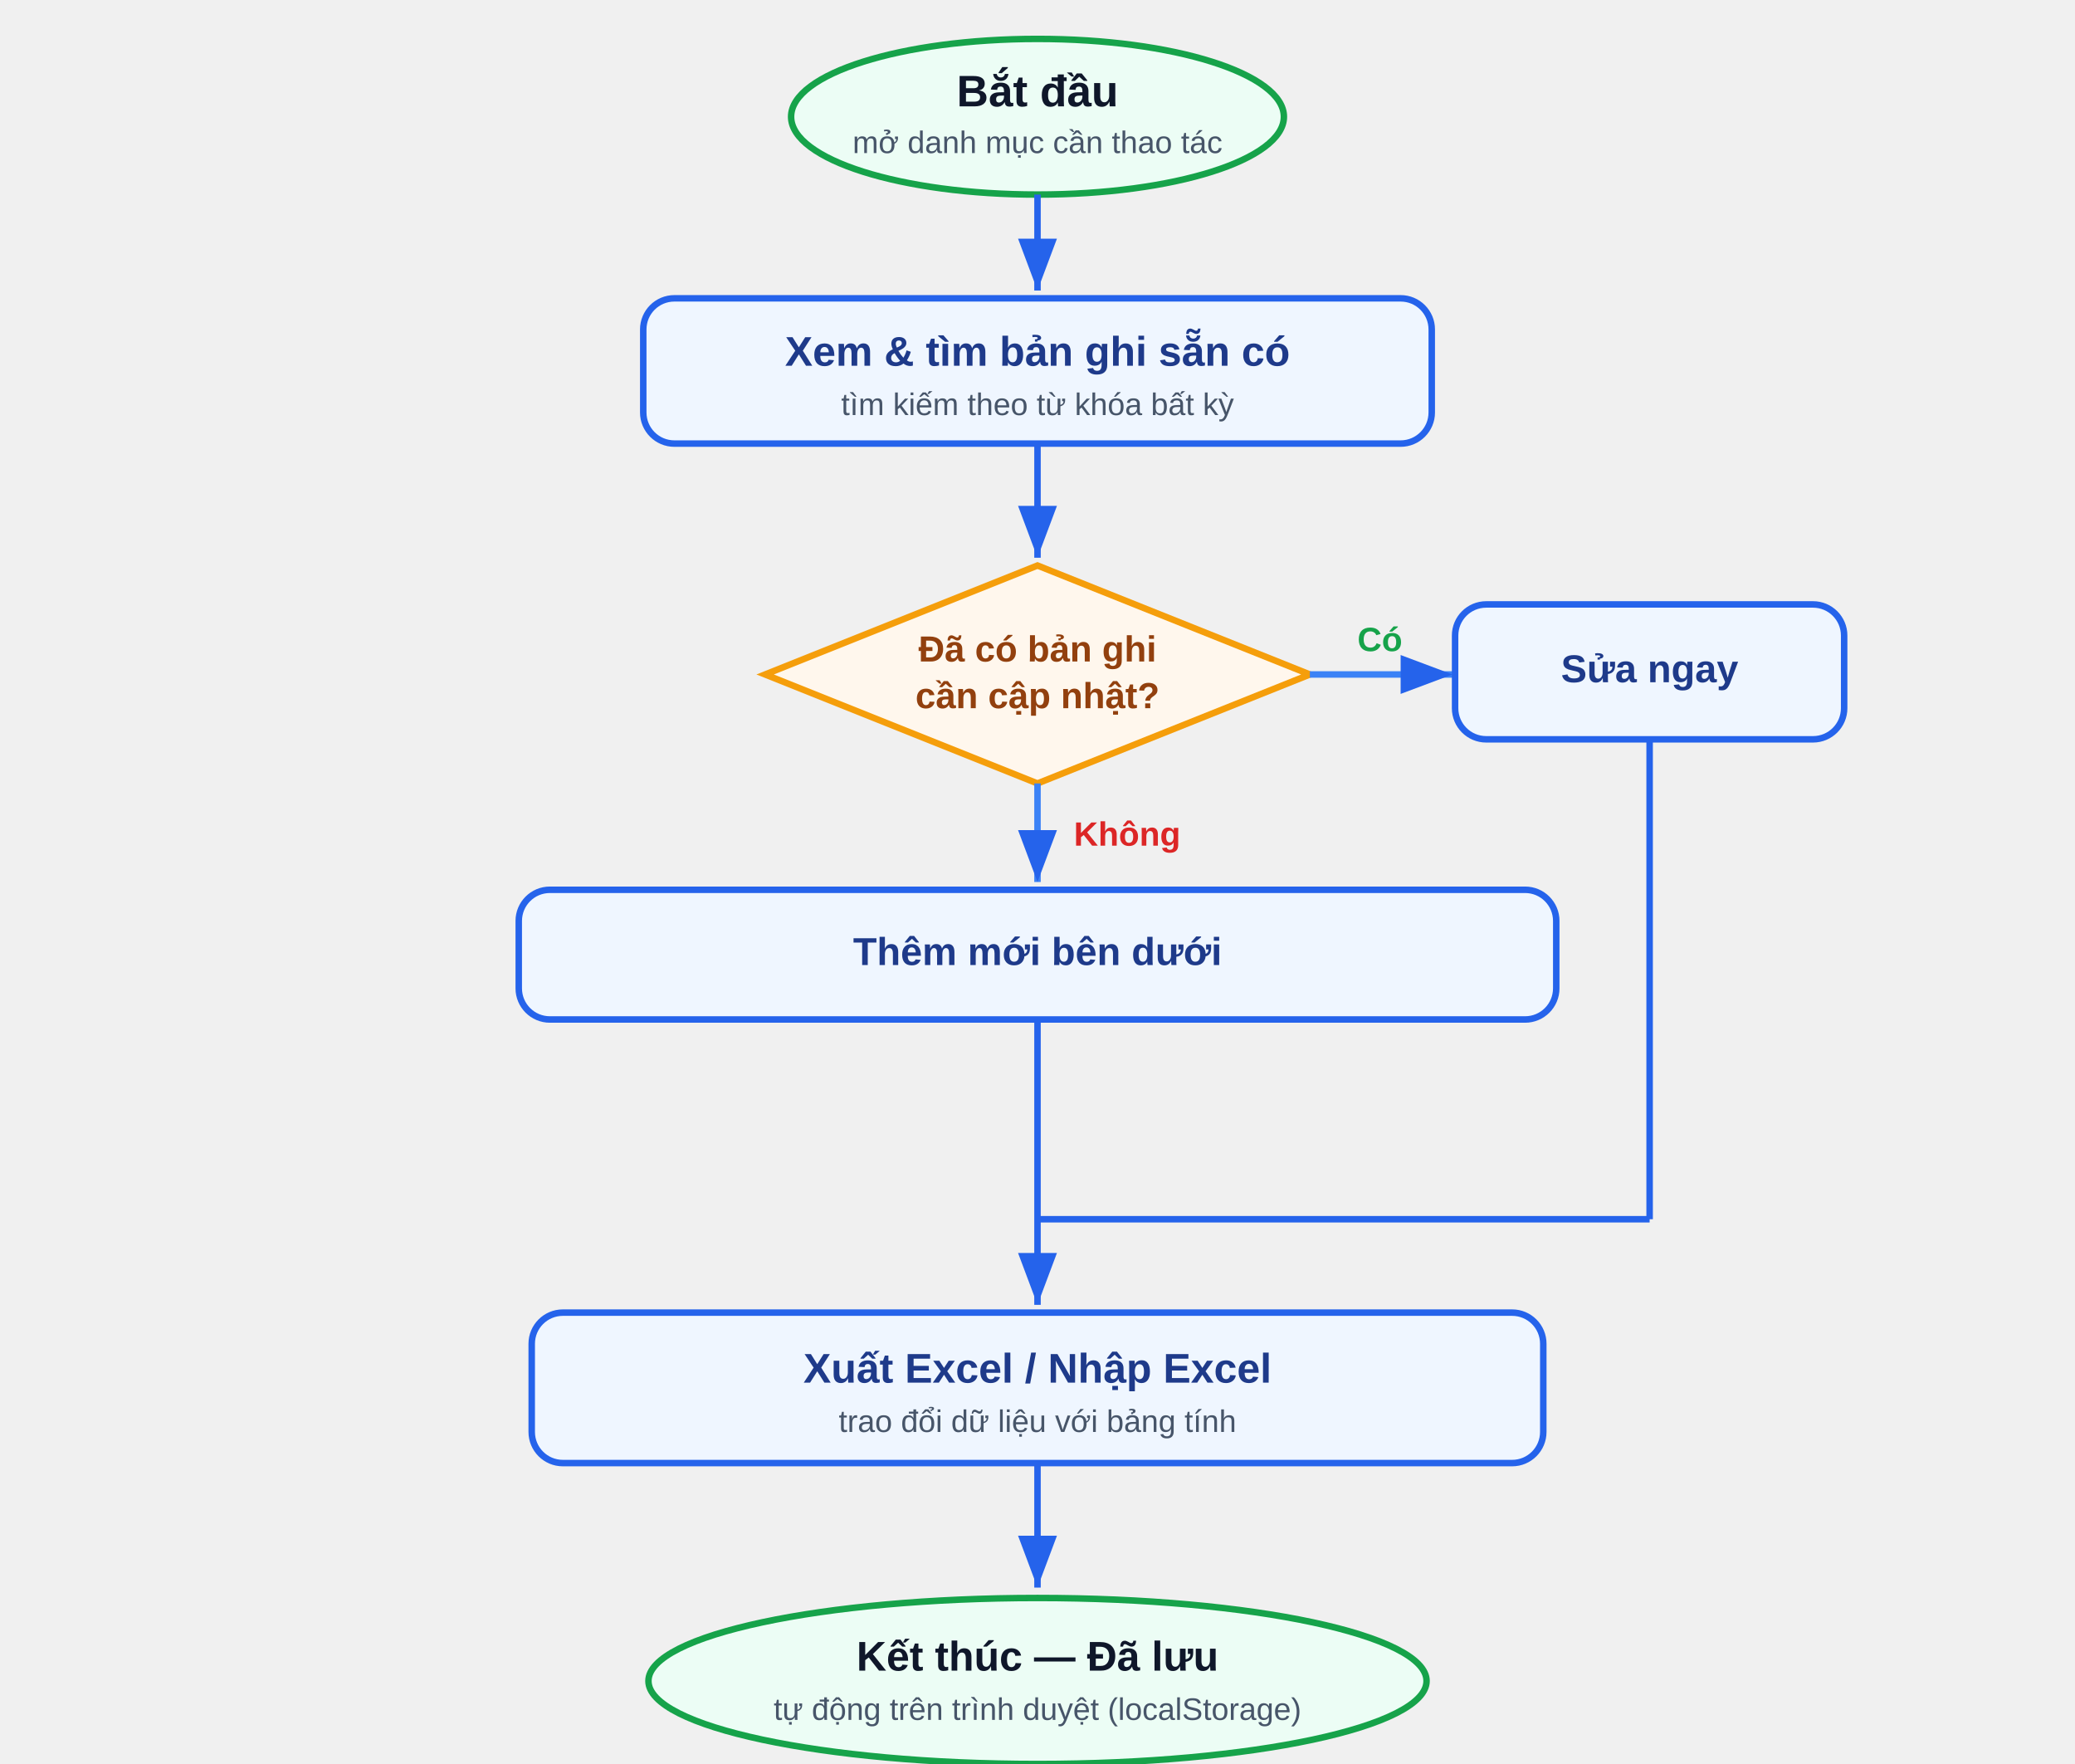
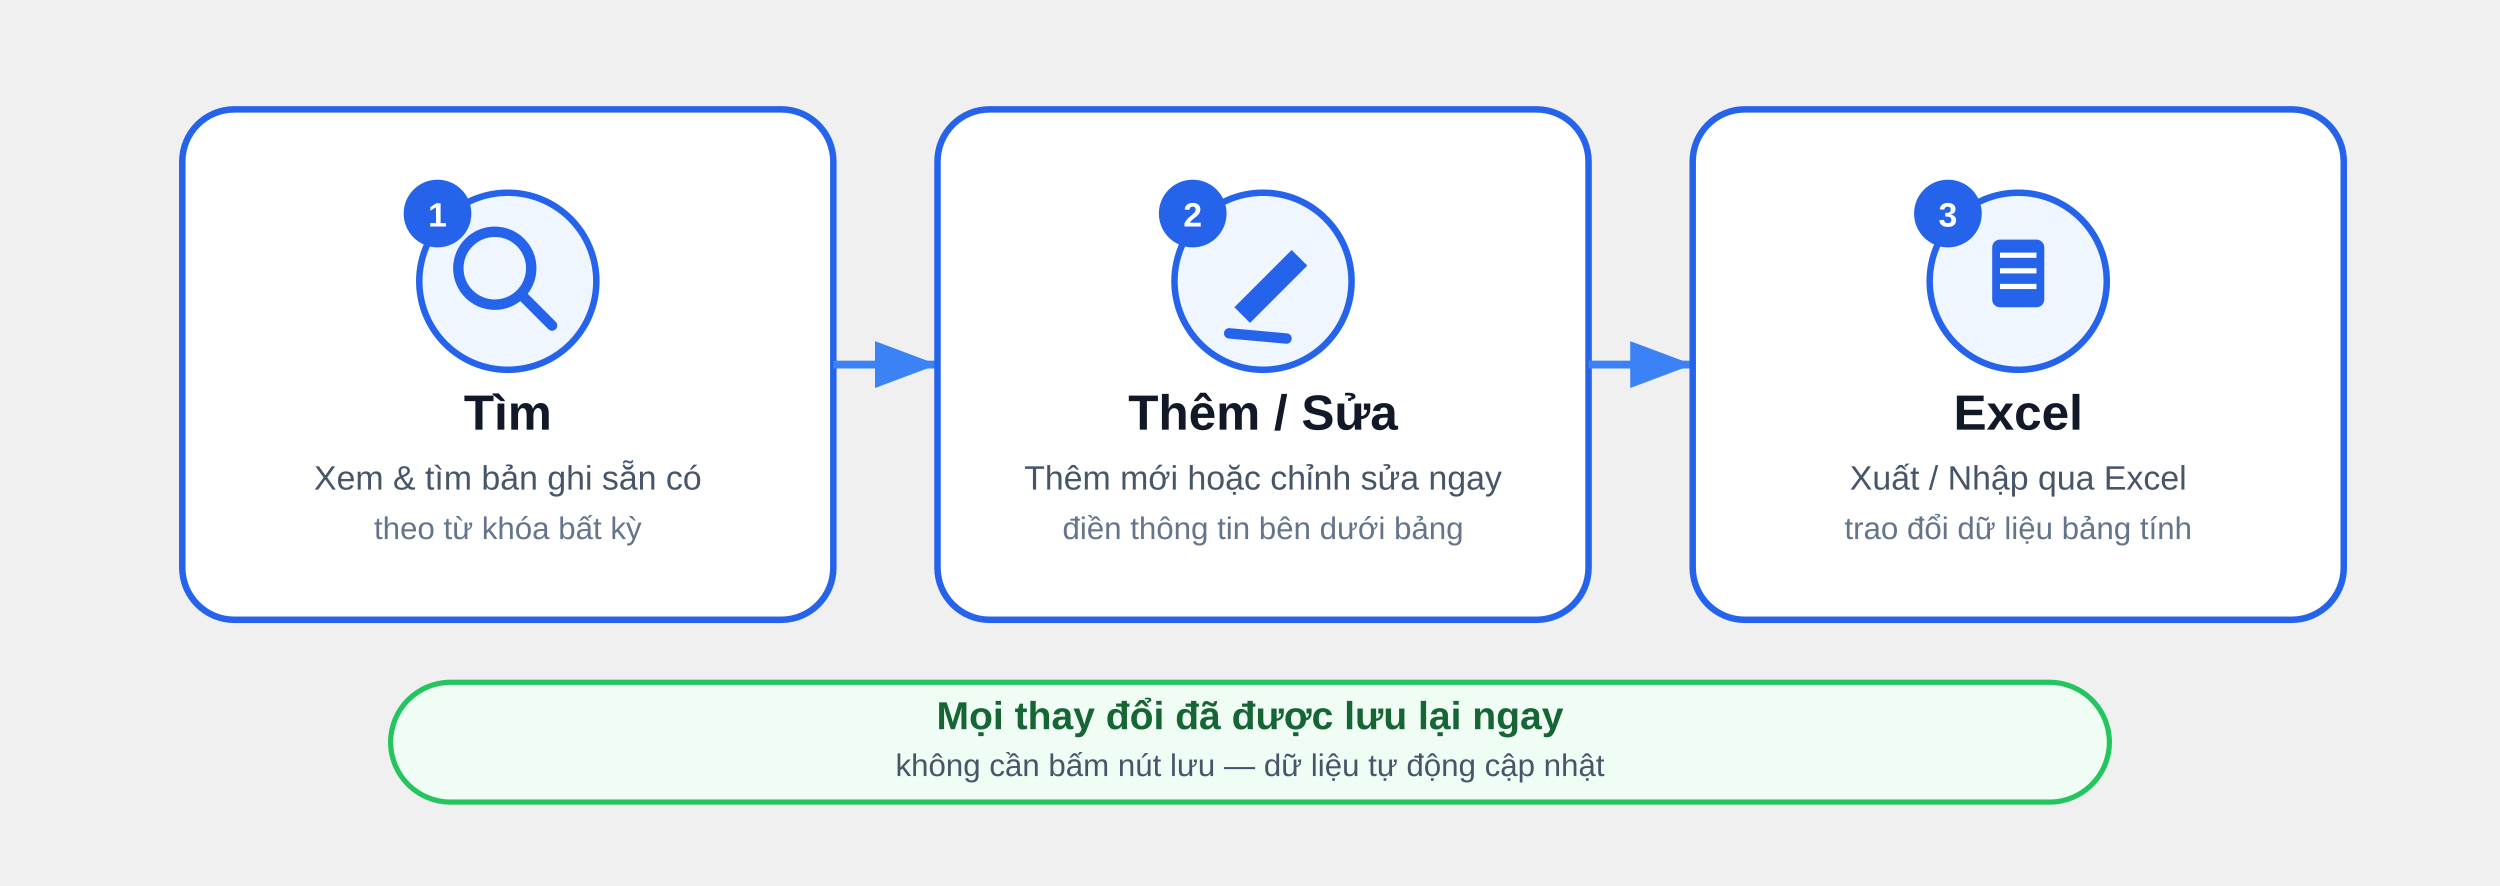
- <svg xmlns="http://www.w3.org/2000/svg" width="800" height="680" viewBox="0 0 800 680" font-family="Arial, Helvetica, sans-serif">
+ <svg xmlns="http://www.w3.org/2000/svg" width="960" height="340" viewBox="0 0 960 340" font-family="Arial, Helvetica, sans-serif">
  <defs>
    <marker id="arrow" markerWidth="10" markerHeight="10" refX="8" refY="3" orient="auto" markerUnits="strokeWidth">
-       <path d="M0,0 L8,3 L0,6 Z" fill="#2563eb" />
+       <path d="M0,0 L8,3 L0,6 Z" fill="#3b82f6" />
    </marker>
  </defs>
-   <ellipse cx="400" cy="45" rx="95" ry="30" fill="#ecfdf5" stroke="#16a34a" stroke-width="2.5" />
-   <text x="400" y="41" text-anchor="middle" font-size="17" font-weight="700" fill="#0f172a">Bắt đầu</text>
-   <text x="400" y="59" text-anchor="middle" font-size="12" fill="#475569">mở danh mục cần thao tác</text>
-   <line x1="400" y1="75" x2="400" y2="112" stroke="#2563eb" stroke-width="2.5" marker-end="url(#arrow)" />
-   <rect x="248" y="115" width="304" height="56" rx="12" fill="#eff6ff" stroke="#2563eb" stroke-width="2.5" />
-   <text x="400" y="141" text-anchor="middle" font-size="16" font-weight="700" fill="#1e3a8a">Xem &amp; tìm bản ghi sẵn có</text>
-   <text x="400" y="160" text-anchor="middle" font-size="12" fill="#475569">tìm kiếm theo từ khóa bất kỳ</text>
-   <line x1="400" y1="171" x2="400" y2="215" stroke="#2563eb" stroke-width="2.5" marker-end="url(#arrow)" />
-   <polygon points="400,218 505,260 400,302 295,260" fill="#fff7ed" stroke="#f59e0b" stroke-width="2.5" />
-   <text x="400" y="255" text-anchor="middle" font-size="14" font-weight="700" fill="#92400e">Đã có bản ghi</text>
-   <text x="400" y="273" text-anchor="middle" font-size="14" font-weight="700" fill="#92400e">cần cập nhật?</text>
-   <line x1="505" y1="260" x2="560" y2="260" stroke="#3b82f6" stroke-width="2.5" marker-end="url(#arrow)" />
-   <text x="532" y="251" text-anchor="middle" font-size="13" font-weight="700" fill="#16a34a">Có</text>
-   <rect x="561" y="233" width="150" height="52" rx="12" fill="#eff6ff" stroke="#2563eb" stroke-width="2.5" />
-   <text x="636" y="263" text-anchor="middle" font-size="15" font-weight="700" fill="#1e3a8a">Sửa ngay</text>
-   <line x1="636" y1="285" x2="636" y2="470" stroke="#2563eb" stroke-width="2.5" />
-   <line x1="636" y1="470" x2="400" y2="470" stroke="#2563eb" stroke-width="2.5" />
-   <line x1="400" y1="302" x2="400" y2="340" stroke="#3b82f6" stroke-width="2.5" marker-end="url(#arrow)" />
-   <text x="414" y="326" font-size="13" font-weight="700" fill="#dc2626">Không</text>
-   <rect x="200" y="343" width="400" height="50" rx="12" fill="#eff6ff" stroke="#2563eb" stroke-width="2.5" />
-   <text x="400" y="372" text-anchor="middle" font-size="15" font-weight="700" fill="#1e3a8a">Thêm mới bên dưới</text>
-   <line x1="400" y1="393" x2="400" y2="503" stroke="#2563eb" stroke-width="2.5" marker-end="url(#arrow)" />
-   <rect x="205" y="506" width="390" height="58" rx="12" fill="#eff6ff" stroke="#2563eb" stroke-width="2.5" />
-   <text x="400" y="533" text-anchor="middle" font-size="16" font-weight="700" fill="#1e3a8a">Xuất Excel / Nhập Excel</text>
-   <text x="400" y="552" text-anchor="middle" font-size="12" fill="#475569">trao đổi dữ liệu với bảng tính</text>
-   <line x1="400" y1="564" x2="400" y2="612" stroke="#2563eb" stroke-width="2.5" marker-end="url(#arrow)" />
-   <ellipse cx="400" cy="648" rx="150" ry="32" fill="#ecfdf5" stroke="#16a34a" stroke-width="2.5" />
-   <text x="400" y="644" text-anchor="middle" font-size="16" font-weight="700" fill="#0f172a">Kết thúc — Đã lưu</text>
-   <text x="400" y="663" text-anchor="middle" font-size="12" fill="#475569">tự động trên trình duyệt (localStorage)</text>
+   <rect x="70" y="42" width="250" height="196" rx="20" fill="#ffffff" stroke="#2563eb" stroke-width="2.5" />
+   <circle cx="195" cy="108" r="34" fill="#eff6ff" stroke="#2563eb" stroke-width="2.5" />
+   <circle cx="190" cy="103" r="14" fill="none" stroke="#2563eb" stroke-width="4" />
+   <line x1="200" y1="113" x2="212" y2="125" stroke="#2563eb" stroke-width="4" stroke-linecap="round" />
+   <circle cx="168" cy="82" r="13" fill="#2563eb" />
+   <text x="168" y="87" text-anchor="middle" font-size="13" font-weight="700" fill="#ffffff">1</text>
+   <text x="195" y="165" text-anchor="middle" font-size="19" font-weight="700" fill="#111827">Tìm</text>
+   <text x="195" y="188" text-anchor="middle" font-size="13" fill="#475569">Xem &amp; tìm bản ghi sẵn có</text>
+   <text x="195" y="207" text-anchor="middle" font-size="12" fill="#64748b">theo từ khóa bất kỳ</text>
+   <line x1="320" y1="140" x2="360" y2="140" stroke="#3b82f6" stroke-width="3" marker-end="url(#arrow)" />
+   <rect x="360" y="42" width="250" height="196" rx="20" fill="#ffffff" stroke="#2563eb" stroke-width="2.5" />
+   <circle cx="485" cy="108" r="34" fill="#eff6ff" stroke="#2563eb" stroke-width="2.5" />
+   <path d="M474 118 L496 96 L502 102 L480 124 Z" fill="#2563eb" />
+   <line x1="472" y1="128" x2="494" y2="130" stroke="#2563eb" stroke-width="4" stroke-linecap="round" />
+   <circle cx="458" cy="82" r="13" fill="#2563eb" />
+   <text x="458" y="87" text-anchor="middle" font-size="13" font-weight="700" fill="#ffffff">2</text>
+   <text x="485" y="165" text-anchor="middle" font-size="19" font-weight="700" fill="#111827">Thêm / Sửa</text>
+   <text x="485" y="188" text-anchor="middle" font-size="13" fill="#475569">Thêm mới hoặc chỉnh sửa ngay</text>
+   <text x="485" y="207" text-anchor="middle" font-size="12" fill="#64748b">điền thông tin bên dưới bảng</text>
+   <line x1="610" y1="140" x2="650" y2="140" stroke="#3b82f6" stroke-width="3" marker-end="url(#arrow)" />
+   <rect x="650" y="42" width="250" height="196" rx="20" fill="#ffffff" stroke="#2563eb" stroke-width="2.5" />
+   <circle cx="775" cy="108" r="34" fill="#eff6ff" stroke="#2563eb" stroke-width="2.5" />
+   <rect x="765" y="92" width="20" height="26" rx="3" fill="#2563eb" />
+   <line x1="768" y1="98" x2="782" y2="98" stroke="#ffffff" stroke-width="2" />
+   <line x1="768" y1="104" x2="782" y2="104" stroke="#ffffff" stroke-width="2" />
+   <line x1="768" y1="110" x2="782" y2="110" stroke="#ffffff" stroke-width="2" />
+   <circle cx="748" cy="82" r="13" fill="#2563eb" />
+   <text x="748" y="87" text-anchor="middle" font-size="13" font-weight="700" fill="#ffffff">3</text>
+   <text x="775" y="165" text-anchor="middle" font-size="19" font-weight="700" fill="#111827">Excel</text>
+   <text x="775" y="188" text-anchor="middle" font-size="13" fill="#475569">Xuất / Nhập qua Excel</text>
+   <text x="775" y="207" text-anchor="middle" font-size="12" fill="#64748b">trao đổi dữ liệu bảng tính</text>
+   <rect x="150" y="262" width="660" height="46" rx="23" fill="#f0fdf4" stroke="#22c55e" stroke-width="2" />
+   <text x="480" y="280" text-anchor="middle" font-size="15" font-weight="700" fill="#166534">Mọi thay đổi đã được lưu lại ngay</text>
+   <text x="480" y="298" text-anchor="middle" font-size="12" fill="#475569">không cần bấm nút lưu — dữ liệu tự động cập nhật</text>
</svg>
